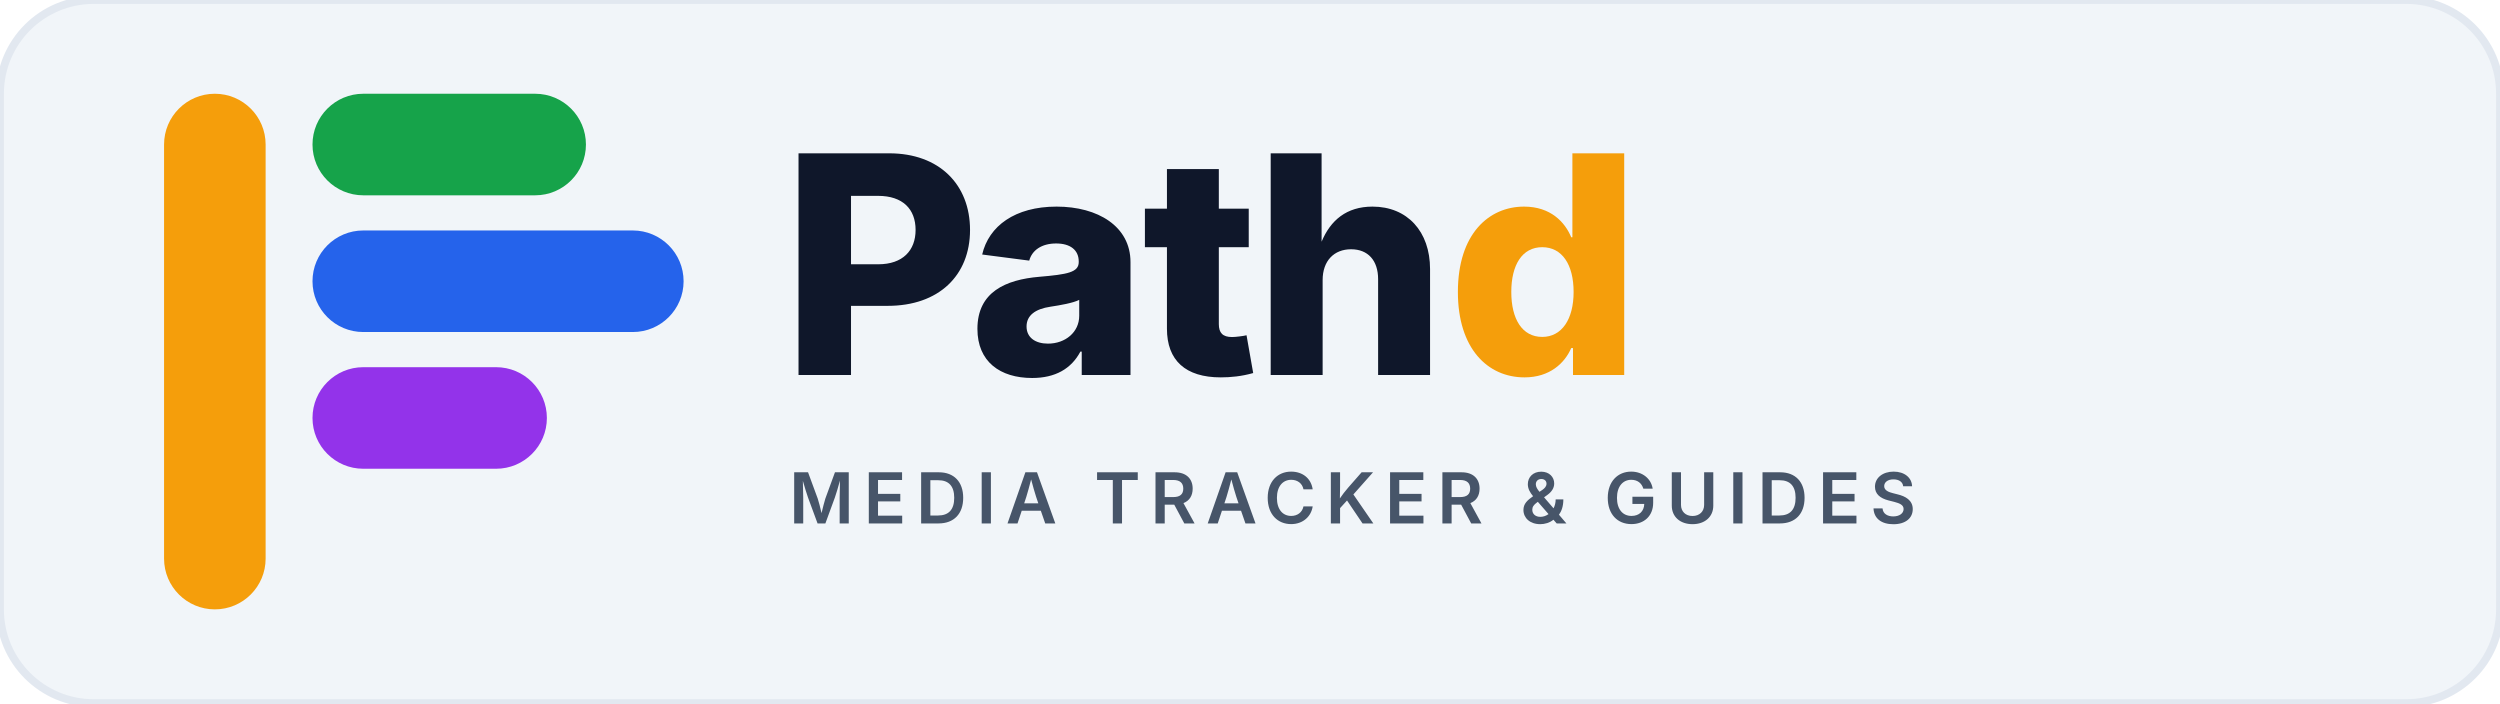
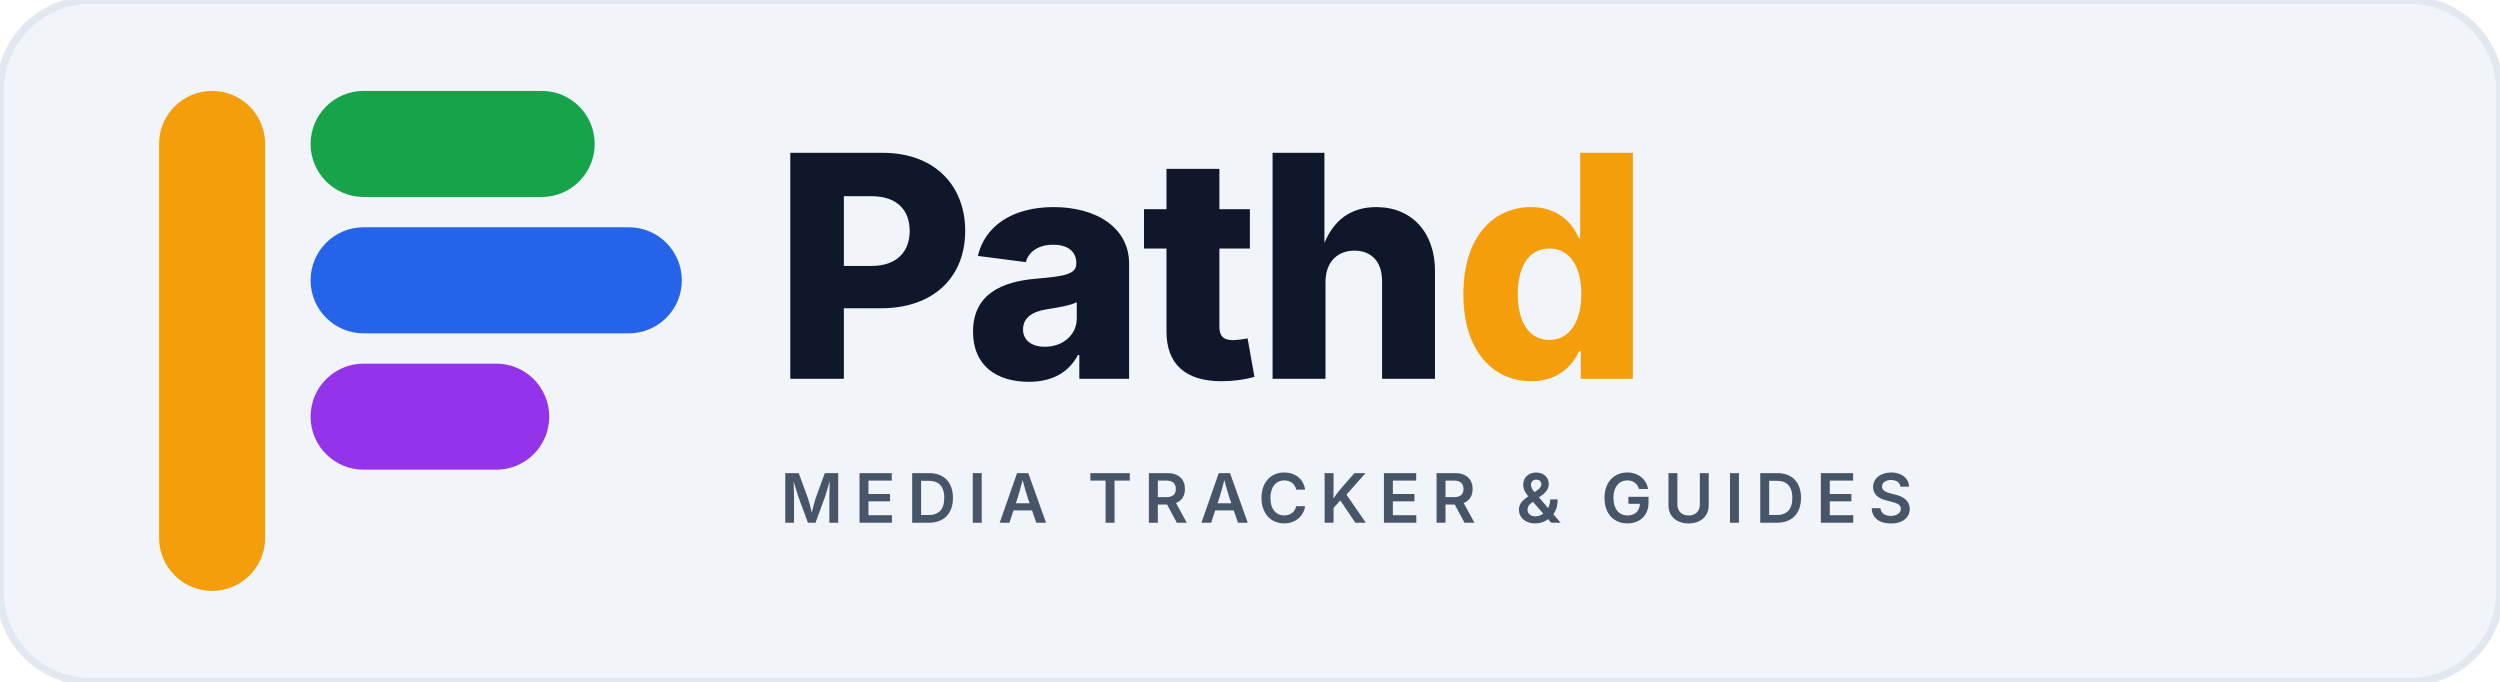
- <svg xmlns="http://www.w3.org/2000/svg" viewBox="0 0 640 180" width="100%" height="100%" fill="none">
-   <rect width="640" height="180" rx="24" fill="#f1f5f9" stroke="#e2e8f0" stroke-width="2" />
+ <svg xmlns="http://www.w3.org/2000/svg" viewBox="0 0 660 180" width="100%" height="100%" fill="none">
+   <rect width="660" height="180" rx="24" fill="#f1f5f9" stroke="#e2e8f0" stroke-width="2" />
  <g transform="translate(18, 0)">
-     <rect x="24" y="24" width="26" height="132" rx="13" fill="#f59e0b" />
-     <rect x="62" y="24" width="70" height="26" rx="13" fill="#16a34a" />
-     <rect x="62" y="59" width="95" height="26" rx="13" fill="#2563eb" />
-     <rect x="62" y="94" width="60" height="26" rx="13" fill="#9333ea" />
+     <rect x="24" y="24" width="28" height="132" rx="14" fill="#f59e0b" />
+     <rect x="64" y="24" width="75" height="28" rx="14" fill="#16a34a" />
+     <rect x="64" y="60" width="98" height="28" rx="14" fill="#2563eb" />
+     <rect x="64" y="96" width="63" height="28" rx="14" fill="#9333ea" />
  </g>
-   <text x="200" y="96" font-family="'Inter', 'Segoe UI', system-ui, -apple-system, sans-serif" font-size="78" font-weight="800" letter-spacing="-1.5" fill="#0f172a">
+   <text x="204" y="100" font-family="system-ui, -apple-system, 'Inter', 'Segoe UI', Roboto, sans-serif" font-size="82" font-weight="800" letter-spacing="-1.5" fill="#0f172a">
    Path<tspan fill="#f59e0b">d</tspan>
  </text>
-   <text x="202" y="134" font-family="'Inter', 'Segoe UI', system-ui, -apple-system, sans-serif" font-size="18" font-weight="600" letter-spacing="2.5" fill="#475569">
+   <text x="206" y="138" font-family="system-ui, -apple-system, 'Inter', 'Segoe UI', Roboto, sans-serif" font-size="18" font-weight="600" letter-spacing="3" fill="#475569">
    MEDIA TRACKER &amp; GUIDES
  </text>
</svg>
